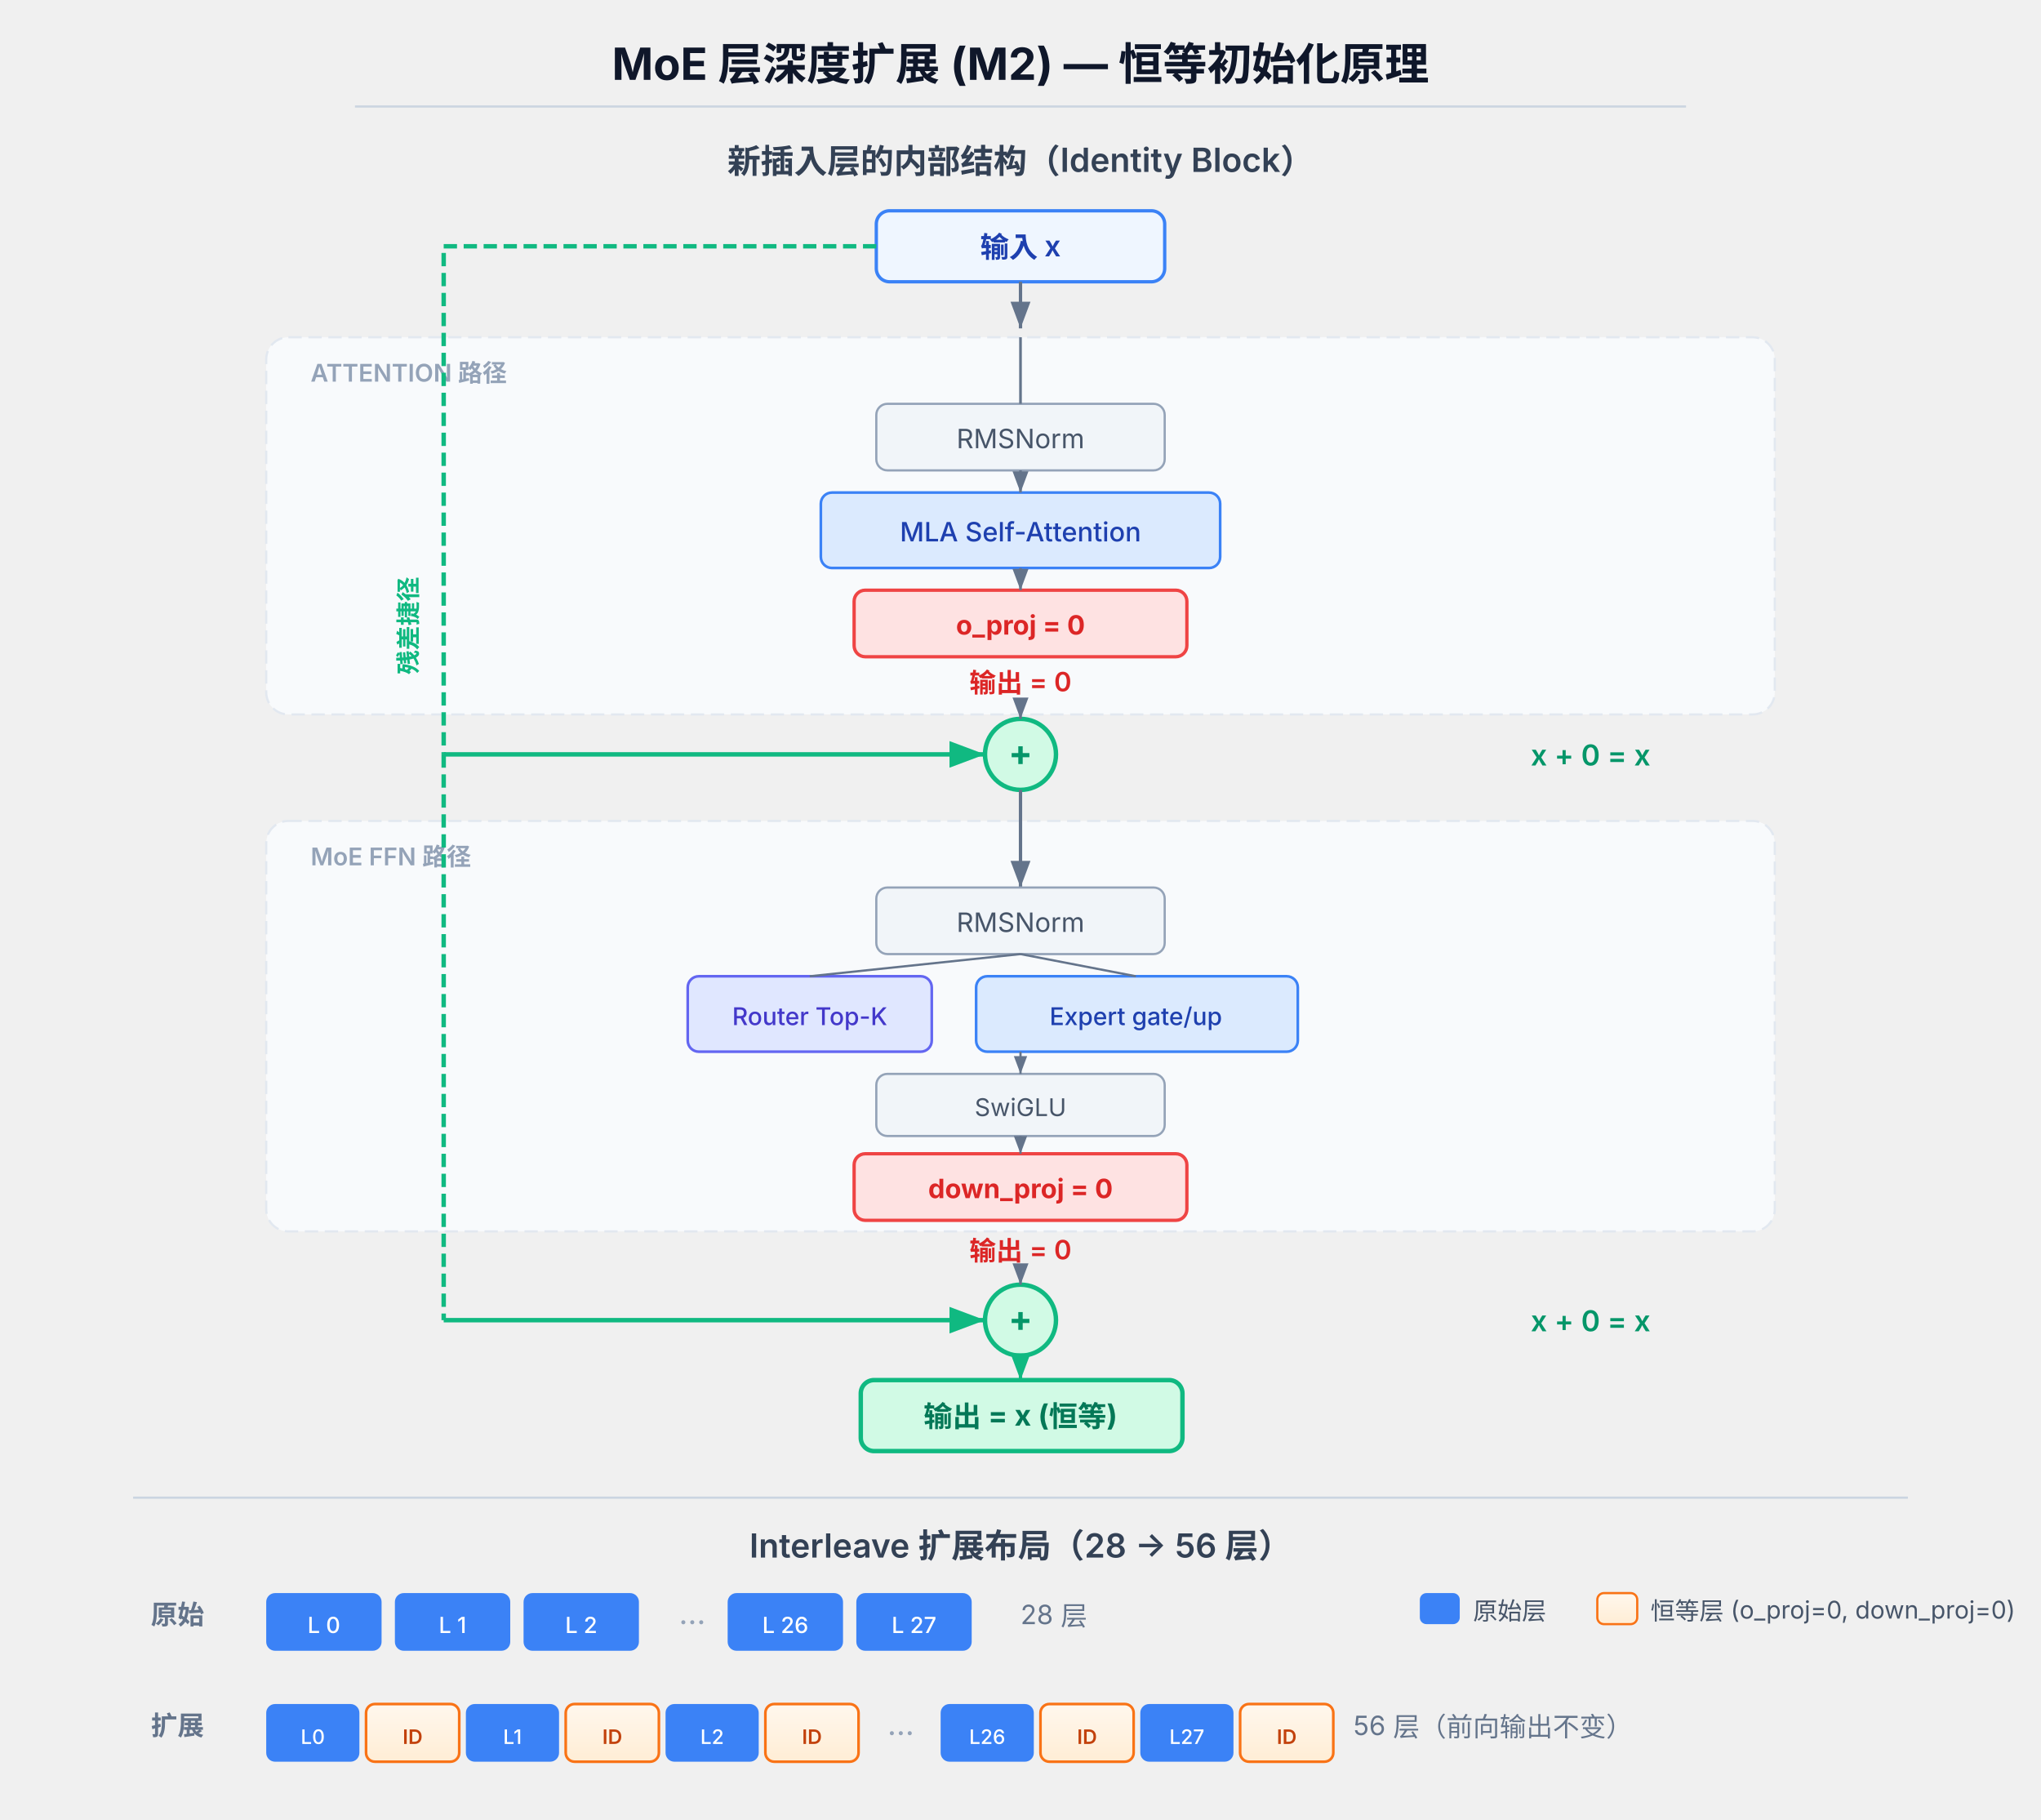
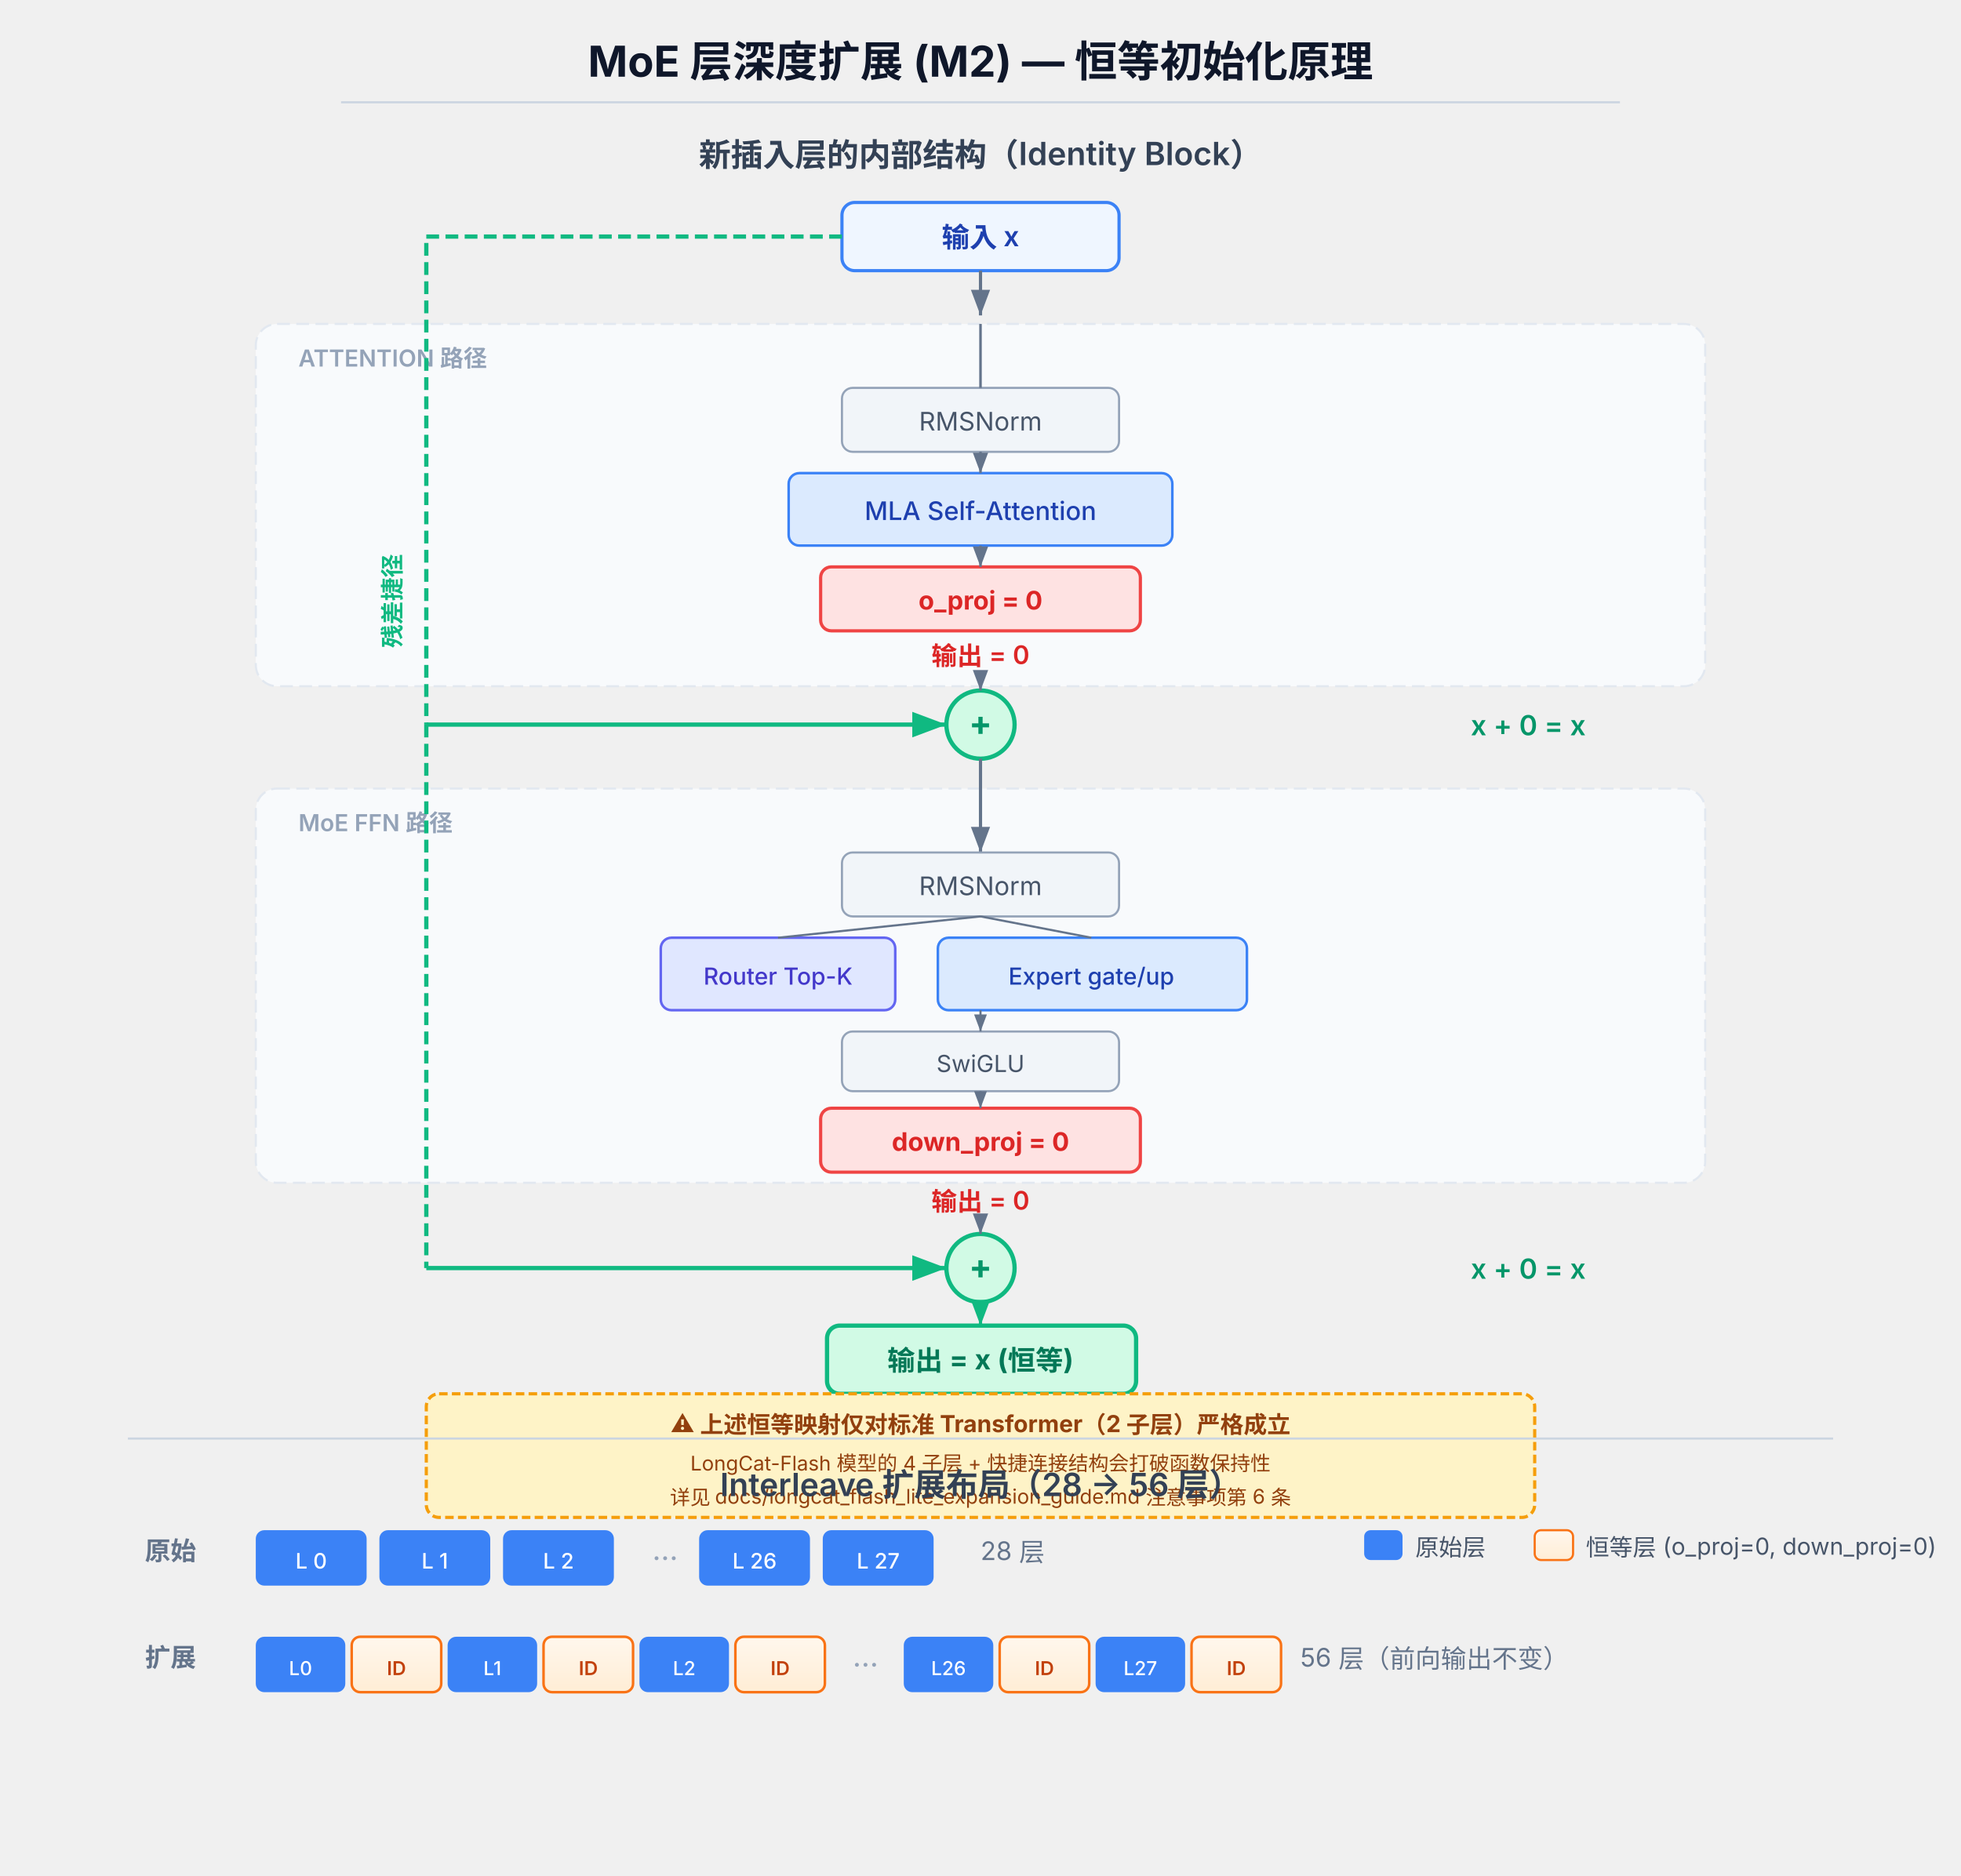
- <svg xmlns="http://www.w3.org/2000/svg" viewBox="0 0 920 820" font-family="system-ui, -apple-system, sans-serif">
+ <svg xmlns="http://www.w3.org/2000/svg" viewBox="0 0 920 880" font-family="system-ui, -apple-system, sans-serif">
  <defs>
    <marker id="ah" markerWidth="8" markerHeight="6" refX="8" refY="3" orient="auto">
      <path d="M0,0 L8,3 L0,6Z" fill="#64748B" />
    </marker>
    <marker id="ah-green" markerWidth="8" markerHeight="6" refX="8" refY="3" orient="auto">
      <path d="M0,0 L8,3 L0,6Z" fill="#10B981" />
    </marker>
    <linearGradient id="id-grad" x1="0" y1="0" x2="0" y2="1">
      <stop offset="0%" stop-color="#FFF7ED" />
      <stop offset="100%" stop-color="#FFEDD5" />
    </linearGradient>
  </defs>
  <text x="460" y="36" text-anchor="middle" font-size="20" font-weight="700" fill="#0F172A">MoE 层深度扩展 (M2) — 恒等初始化原理</text>
  <line x1="160" y1="48" x2="760" y2="48" stroke="#CBD5E1" stroke-width="1" />
  <text x="460" y="78" text-anchor="middle" font-size="15" font-weight="600" fill="#334155">新插入层的内部结构（Identity Block）</text>
  <rect x="395" y="95" width="130" height="32" rx="6" fill="#EFF6FF" stroke="#3B82F6" stroke-width="1.5" />
  <text x="460" y="116" text-anchor="middle" font-size="13" font-weight="600" fill="#1E40AF">输入 x</text>
  <line x1="460" y1="127" x2="460" y2="148" stroke="#64748B" stroke-width="1.5" marker-end="url(#ah)" />
  <rect x="120" y="152" width="680" height="170" rx="10" fill="#F8FAFC" stroke="#E2E8F0" stroke-width="1" stroke-dasharray="6,3" />
  <text x="140" y="172" font-size="11" fill="#94A3B8" font-weight="600">ATTENTION 路径</text>
  <rect x="395" y="182" width="130" height="30" rx="5" fill="#F1F5F9" stroke="#94A3B8" stroke-width="1" />
  <text x="460" y="202" text-anchor="middle" font-size="12" fill="#475569">RMSNorm</text>
  <line x1="460" y1="152" x2="460" y2="182" stroke="#64748B" stroke-width="1.2" />
  <rect x="370" y="222" width="180" height="34" rx="5" fill="#DBEAFE" stroke="#3B82F6" stroke-width="1.2" />
  <text x="460" y="244" text-anchor="middle" font-size="12" font-weight="500" fill="#1E40AF">MLA Self-Attention</text>
  <line x1="460" y1="212" x2="460" y2="222" stroke="#64748B" stroke-width="1.2" marker-end="url(#ah)" />
  <rect x="385" y="266" width="150" height="30" rx="5" fill="#FEE2E2" stroke="#EF4444" stroke-width="1.5" />
  <text x="460" y="286" text-anchor="middle" font-size="12" font-weight="700" fill="#DC2626">o_proj = 0</text>
  <line x1="460" y1="256" x2="460" y2="266" stroke="#64748B" stroke-width="1.2" marker-end="url(#ah)" />
  <text x="460" y="312" text-anchor="middle" font-size="12" font-weight="600" fill="#DC2626">输出 = 0</text>
  <line x1="200" y1="148" x2="200" y2="148" stroke="none" />
  <path d="M 395,111 L 200,111 L 200,340" stroke="#10B981" stroke-width="2" fill="none" stroke-dasharray="6,3" />
  <circle cx="460" cy="340" r="16" fill="#D1FAE5" stroke="#10B981" stroke-width="2" />
  <text x="460" y="345" text-anchor="middle" font-size="16" font-weight="700" fill="#059669">+</text>
  <line x1="200" y1="340" x2="444" y2="340" stroke="#10B981" stroke-width="2" marker-end="url(#ah-green)" />
  <line x1="460" y1="316" x2="460" y2="324" stroke="#64748B" stroke-width="1.2" marker-end="url(#ah)" />
  <text x="690" y="345" text-anchor="start" font-size="13" font-weight="600" fill="#059669">x + 0 = x</text>
  <rect x="120" y="370" width="680" height="185" rx="10" fill="#F8FAFC" stroke="#E2E8F0" stroke-width="1" stroke-dasharray="6,3" />
  <text x="140" y="390" font-size="11" fill="#94A3B8" font-weight="600">MoE FFN 路径</text>
  <line x1="460" y1="356" x2="460" y2="400" stroke="#64748B" stroke-width="1.5" marker-end="url(#ah)" />
  <rect x="395" y="400" width="130" height="30" rx="5" fill="#F1F5F9" stroke="#94A3B8" stroke-width="1" />
  <text x="460" y="420" text-anchor="middle" font-size="12" fill="#475569">RMSNorm</text>
  <rect x="310" y="440" width="110" height="34" rx="5" fill="#E0E7FF" stroke="#6366F1" stroke-width="1.2" />
  <text x="365" y="462" text-anchor="middle" font-size="11" font-weight="500" fill="#4338CA">Router Top-K</text>
  <rect x="440" y="440" width="145" height="34" rx="5" fill="#DBEAFE" stroke="#3B82F6" stroke-width="1.2" />
  <text x="512" y="462" text-anchor="middle" font-size="11" font-weight="500" fill="#1E40AF">Expert gate/up</text>
  <line x1="460" y1="430" x2="365" y2="440" stroke="#64748B" stroke-width="1" />
  <line x1="460" y1="430" x2="512" y2="440" stroke="#64748B" stroke-width="1" />
  <rect x="395" y="484" width="130" height="28" rx="5" fill="#F1F5F9" stroke="#94A3B8" stroke-width="1" />
  <text x="460" y="503" text-anchor="middle" font-size="11" fill="#475569">SwiGLU</text>
  <line x1="460" y1="474" x2="460" y2="484" stroke="#64748B" stroke-width="1" marker-end="url(#ah)" />
  <rect x="385" y="520" width="150" height="30" rx="5" fill="#FEE2E2" stroke="#EF4444" stroke-width="1.5" />
  <text x="460" y="540" text-anchor="middle" font-size="12" font-weight="700" fill="#DC2626">down_proj = 0</text>
  <line x1="460" y1="512" x2="460" y2="520" stroke="#64748B" stroke-width="1" marker-end="url(#ah)" />
  <text x="460" y="568" text-anchor="middle" font-size="12" font-weight="600" fill="#DC2626">输出 = 0</text>
  <path d="M 200,340 L 200,595" stroke="#10B981" stroke-width="2" fill="none" stroke-dasharray="6,3" />
  <circle cx="460" cy="595" r="16" fill="#D1FAE5" stroke="#10B981" stroke-width="2" />
  <text x="460" y="600" text-anchor="middle" font-size="16" font-weight="700" fill="#059669">+</text>
  <line x1="200" y1="595" x2="444" y2="595" stroke="#10B981" stroke-width="2" marker-end="url(#ah-green)" />
  <line x1="460" y1="572" x2="460" y2="579" stroke="#64748B" stroke-width="1.2" marker-end="url(#ah)" />
  <text x="690" y="600" text-anchor="start" font-size="13" font-weight="600" fill="#059669">x + 0 = x</text>
  <rect x="388" y="622" width="145" height="32" rx="6" fill="#D1FAE5" stroke="#10B981" stroke-width="2" />
  <text x="460" y="643" text-anchor="middle" font-size="13" font-weight="700" fill="#047857">输出 = x (恒等)</text>
  <line x1="460" y1="611" x2="460" y2="622" stroke="#10B981" stroke-width="1.5" marker-end="url(#ah-green)" />
+   <rect x="200" y="654" width="520" height="58" rx="6" fill="#FEF3C7" stroke="#F59E0B" stroke-width="1.5" stroke-dasharray="4,2" />
+   <text x="460" y="672" text-anchor="middle" font-size="11" font-weight="700" fill="#92400E">⚠ 上述恒等映射仅对标准 Transformer（2 子层）严格成立</text>
+   <text x="460" y="690" text-anchor="middle" font-size="9.5" fill="#92400E">LongCat-Flash 模型的 4 子层 + 快捷连接结构会打破函数保持性</text>
+   <text x="460" y="706" text-anchor="middle" font-size="9.5" fill="#92400E">详见 docs/longcat_flash_lite_expansion_guide.md 注意事项第 6 条</text>
  <text x="188" y="260" text-anchor="end" font-size="11" fill="#10B981" font-weight="600" transform="rotate(-90,188,260)">残差捷径</text>
  <line x1="60" y1="675" x2="860" y2="675" stroke="#CBD5E1" stroke-width="1" />
  <text x="460" y="702" text-anchor="middle" font-size="15" font-weight="600" fill="#334155">Interleave 扩展布局（28 → 56 层）</text>
  <text x="68" y="732" font-size="12" fill="#64748B" font-weight="600">原始</text>
  <g transform="translate(120,718)">
    <rect x="0" y="0" width="52" height="26" rx="4" fill="#3B82F6" />
    <text x="26" y="18" text-anchor="middle" font-size="10" fill="white" font-weight="500">L 0</text>
    <rect x="58" y="0" width="52" height="26" rx="4" fill="#3B82F6" />
    <text x="84" y="18" text-anchor="middle" font-size="10" fill="white" font-weight="500">L 1</text>
    <rect x="116" y="0" width="52" height="26" rx="4" fill="#3B82F6" />
    <text x="142" y="18" text-anchor="middle" font-size="10" fill="white" font-weight="500">L 2</text>
    <text x="186" y="18" font-size="14" fill="#94A3B8">···</text>
    <rect x="208" y="0" width="52" height="26" rx="4" fill="#3B82F6" />
    <text x="234" y="18" text-anchor="middle" font-size="10" fill="white" font-weight="500">L 26</text>
    <rect x="266" y="0" width="52" height="26" rx="4" fill="#3B82F6" />
    <text x="292" y="18" text-anchor="middle" font-size="10" fill="white" font-weight="500">L 27</text>
  </g>
  <text x="460" y="732" font-size="12" fill="#64748B">28 层</text>
  <text x="68" y="782" font-size="12" fill="#64748B" font-weight="600">扩展</text>
  <g transform="translate(120,768)">
    <rect x="0" y="0" width="42" height="26" rx="4" fill="#3B82F6" />
    <text x="21" y="18" text-anchor="middle" font-size="9" fill="white" font-weight="500">L0</text>
    <rect x="45" y="0" width="42" height="26" rx="4" fill="url(#id-grad)" stroke="#F97316" stroke-width="1.2" />
    <text x="66" y="18" text-anchor="middle" font-size="9" fill="#C2410C" font-weight="600">ID</text>
    <rect x="90" y="0" width="42" height="26" rx="4" fill="#3B82F6" />
    <text x="111" y="18" text-anchor="middle" font-size="9" fill="white" font-weight="500">L1</text>
    <rect x="135" y="0" width="42" height="26" rx="4" fill="url(#id-grad)" stroke="#F97316" stroke-width="1.2" />
    <text x="156" y="18" text-anchor="middle" font-size="9" fill="#C2410C" font-weight="600">ID</text>
    <rect x="180" y="0" width="42" height="26" rx="4" fill="#3B82F6" />
    <text x="201" y="18" text-anchor="middle" font-size="9" fill="white" font-weight="500">L2</text>
    <rect x="225" y="0" width="42" height="26" rx="4" fill="url(#id-grad)" stroke="#F97316" stroke-width="1.2" />
    <text x="246" y="18" text-anchor="middle" font-size="9" fill="#C2410C" font-weight="600">ID</text>
    <text x="280" y="18" font-size="14" fill="#94A3B8">···</text>
    <rect x="304" y="0" width="42" height="26" rx="4" fill="#3B82F6" />
    <text x="325" y="18" text-anchor="middle" font-size="9" fill="white" font-weight="500">L26</text>
    <rect x="349" y="0" width="42" height="26" rx="4" fill="url(#id-grad)" stroke="#F97316" stroke-width="1.2" />
    <text x="370" y="18" text-anchor="middle" font-size="9" fill="#C2410C" font-weight="600">ID</text>
    <rect x="394" y="0" width="42" height="26" rx="4" fill="#3B82F6" />
    <text x="415" y="18" text-anchor="middle" font-size="9" fill="white" font-weight="500">L27</text>
    <rect x="439" y="0" width="42" height="26" rx="4" fill="url(#id-grad)" stroke="#F97316" stroke-width="1.2" />
    <text x="460" y="18" text-anchor="middle" font-size="9" fill="#C2410C" font-weight="600">ID</text>
  </g>
  <text x="610" y="782" font-size="12" fill="#64748B">56 层（前向输出不变）</text>
  <rect x="640" y="718" width="18" height="14" rx="3" fill="#3B82F6" />
  <text x="664" y="730" font-size="11" fill="#475569">原始层</text>
  <rect x="720" y="718" width="18" height="14" rx="3" fill="url(#id-grad)" stroke="#F97316" stroke-width="1" />
  <text x="744" y="730" font-size="11" fill="#475569">恒等层 (o_proj=0, down_proj=0)</text>
</svg>
